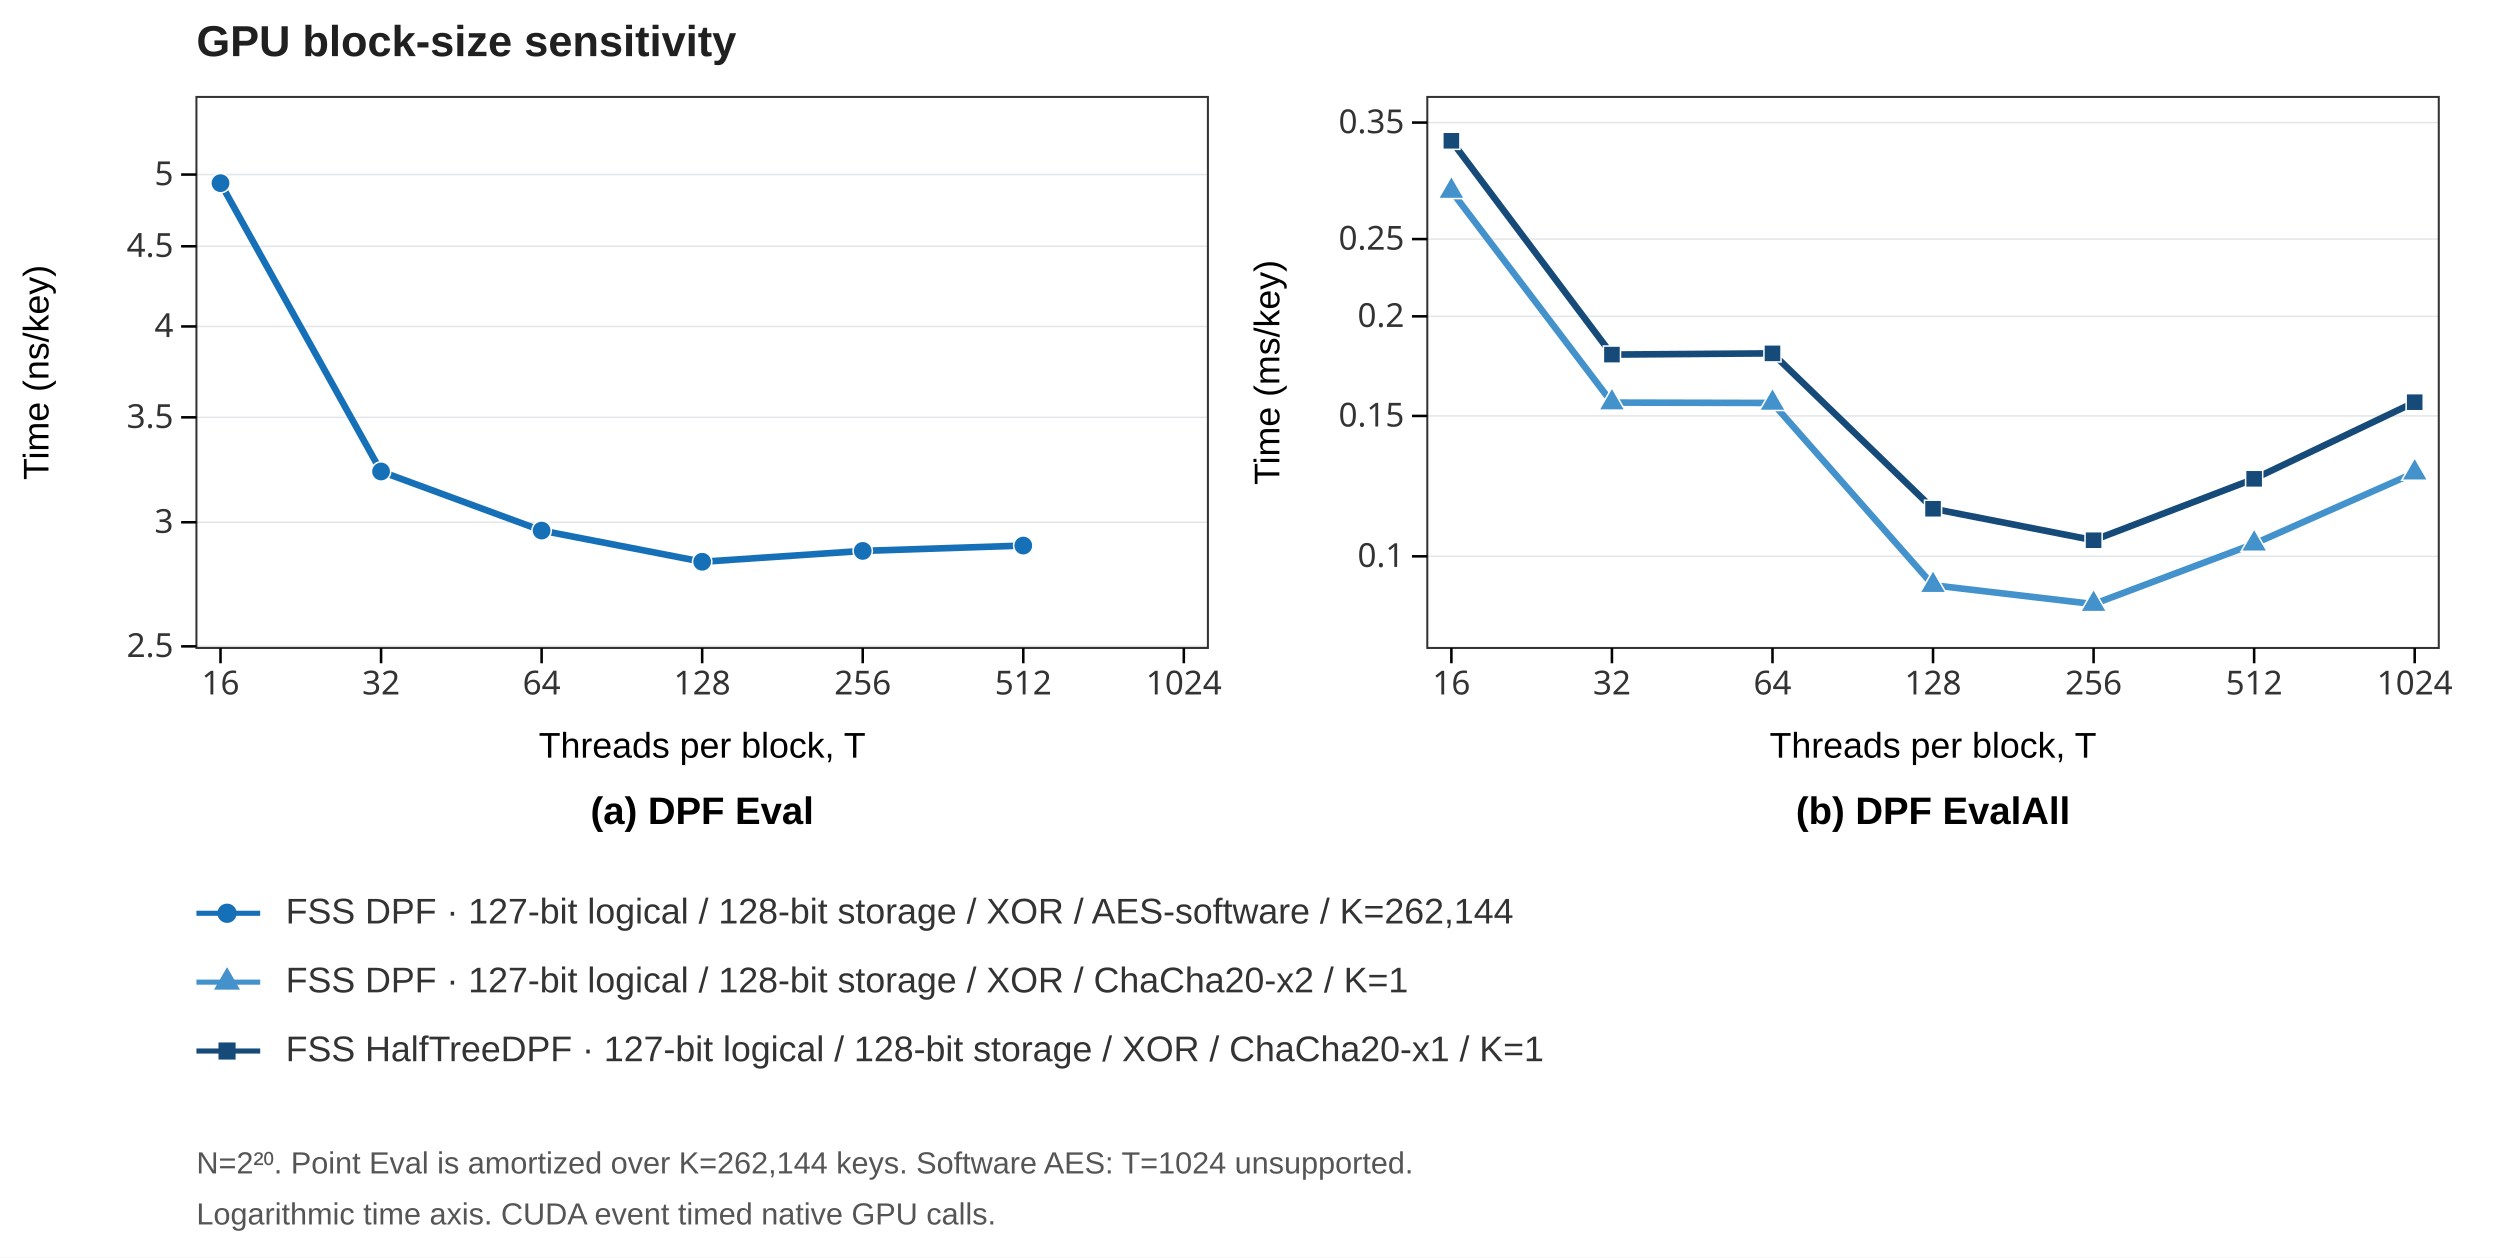
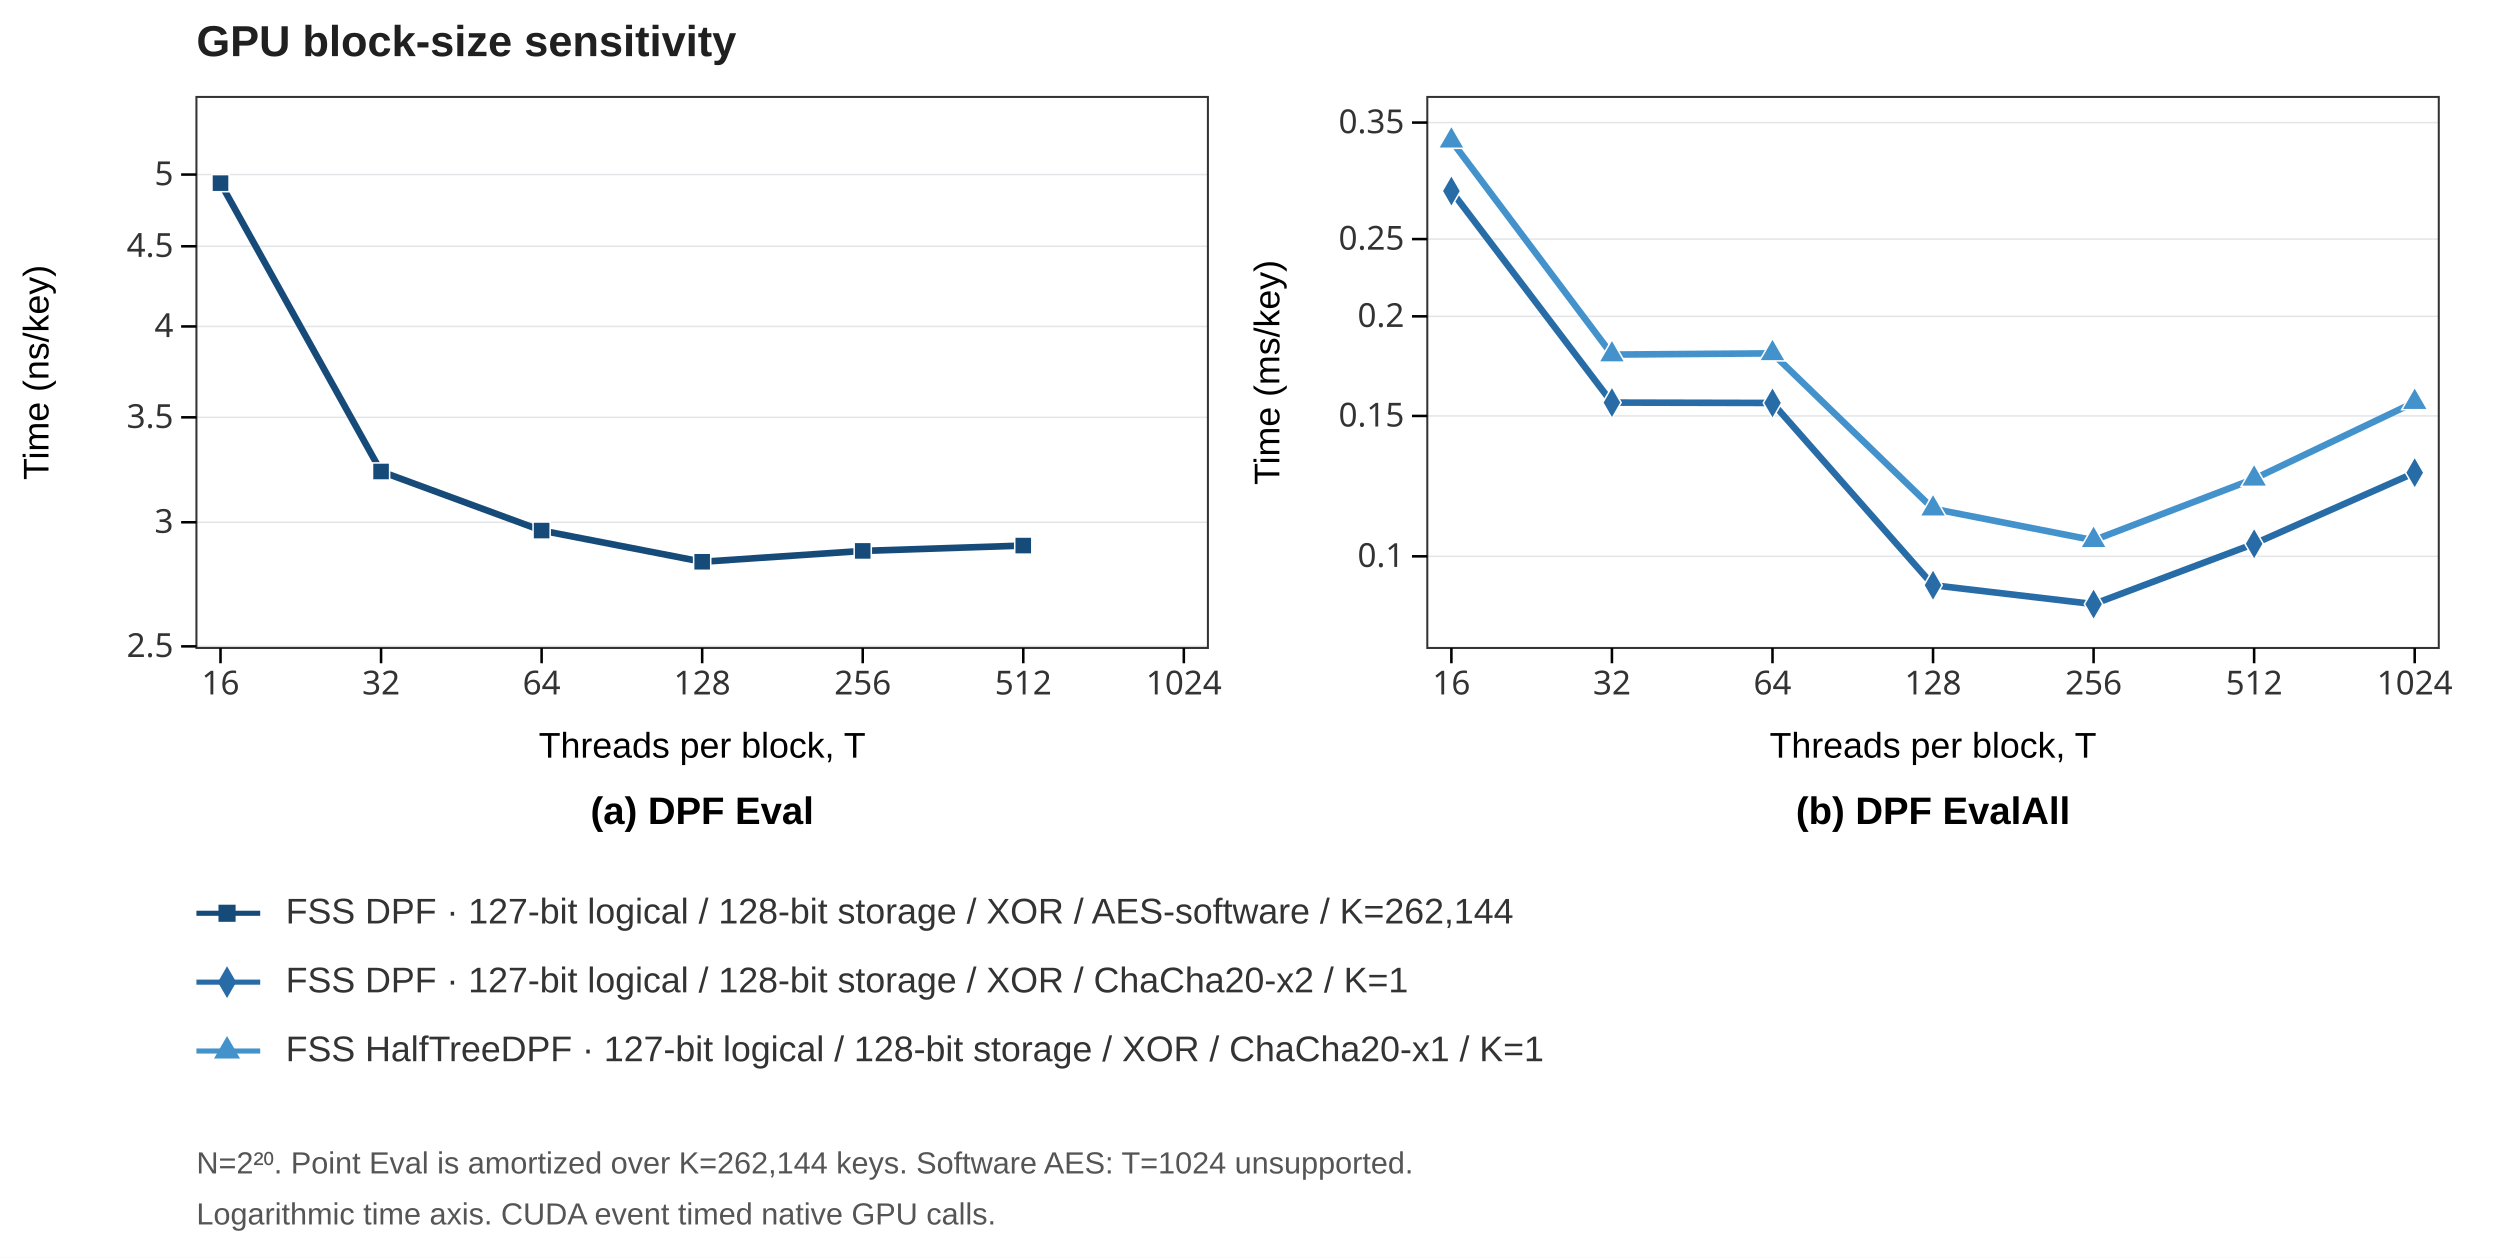
<svg xmlns="http://www.w3.org/2000/svg" width="980" height="493" viewBox="0 0 980 493" data-figure="gpu-block-size" role="img" aria-labelledby="gpu-block-size-title" style="font-family: Arial, Helvetica, sans-serif; font-size: 14px; background: rgb(255, 255, 255);">
  <rect data-layer="background" width="980" height="493" fill="#fff" />
  <text data-name="figure-title" x="77" y="22" font-size="17" font-weight="600" fill="#202020">GPU block-size sensitivity</text>
  <g data-panel="dpf-eval" transform="translate(77,38)">
    <g data-layer="grid" fill="none" font-size="10" font-family="sans-serif" text-anchor="end">
      <g class="tick" opacity="1" transform="translate(0,215.373)">
        <line stroke="#e3e5e8" x2="396.5" stroke-width="0.6" />
        <text fill="currentColor" x="-3" dy="0.32em" />
      </g>
      <g class="tick" opacity="1" transform="translate(0,166.7259)">
        <line stroke="#e3e5e8" x2="396.5" stroke-width="0.6" />
        <text fill="currentColor" x="-3" dy="0.32em" />
      </g>
      <g class="tick" opacity="1" transform="translate(0,125.5953)">
        <line stroke="#e3e5e8" x2="396.5" stroke-width="0.6" />
        <text fill="currentColor" x="-3" dy="0.32em" />
      </g>
      <g class="tick" opacity="1" transform="translate(0,89.96646)">
        <line stroke="#e3e5e8" x2="396.5" stroke-width="0.6" />
        <text fill="currentColor" x="-3" dy="0.32em" />
      </g>
      <g class="tick" opacity="1" transform="translate(0,58.53955)">
        <line stroke="#e3e5e8" x2="396.5" stroke-width="0.6" />
        <text fill="currentColor" x="-3" dy="0.32em" />
      </g>
      <g class="tick" opacity="1" transform="translate(0,30.42723)">
        <line stroke="#e3e5e8" x2="396.5" stroke-width="0.6" />
        <text fill="currentColor" x="-3" dy="0.32em" />
      </g>
    </g>
    <rect data-layer="frame" width="396.5" height="216" fill="none" stroke="#333" stroke-width="0.8" />
    <g data-axis="x" transform="translate(0,216)" fill="none" font-size="10" font-family="sans-serif" text-anchor="middle">
      <g class="tick" opacity="1" transform="translate(9.440476,0)">
        <line stroke="currentColor" y2="6" />
        <text fill="#333" y="9" dy="0.71em" font-size="13">16</text>
      </g>
      <g class="tick" opacity="1" transform="translate(72.37698,0)">
        <line stroke="currentColor" y2="6" />
        <text fill="#333" y="9" dy="0.71em" font-size="13">32</text>
      </g>
      <g class="tick" opacity="1" transform="translate(135.3135,0)">
        <line stroke="currentColor" y2="6" />
        <text fill="#333" y="9" dy="0.71em" font-size="13">64</text>
      </g>
      <g class="tick" opacity="1" transform="translate(198.25,0)">
        <line stroke="currentColor" y2="6" />
        <text fill="#333" y="9" dy="0.71em" font-size="13">128</text>
      </g>
      <g class="tick" opacity="1" transform="translate(261.1865,0)">
        <line stroke="currentColor" y2="6" />
        <text fill="#333" y="9" dy="0.71em" font-size="13">256</text>
      </g>
      <g class="tick" opacity="1" transform="translate(324.123,0)">
        <line stroke="currentColor" y2="6" />
        <text fill="#333" y="9" dy="0.71em" font-size="13">512</text>
      </g>
      <g class="tick" opacity="1" transform="translate(387.0595,0)">
        <line stroke="currentColor" y2="6" />
        <text fill="#333" y="9" dy="0.71em" font-size="13">1024</text>
      </g>
    </g>
    <g data-axis="y" fill="none" font-size="10" font-family="sans-serif" text-anchor="end">
      <g class="tick" opacity="1" transform="translate(0,215.373)">
        <line stroke="currentColor" x2="-6" />
        <text fill="#333" x="-9" dy="0.32em" font-size="13">2.5</text>
      </g>
      <g class="tick" opacity="1" transform="translate(0,166.7259)">
        <line stroke="currentColor" x2="-6" />
        <text fill="#333" x="-9" dy="0.32em" font-size="13">3</text>
      </g>
      <g class="tick" opacity="1" transform="translate(0,125.5953)">
        <line stroke="currentColor" x2="-6" />
        <text fill="#333" x="-9" dy="0.32em" font-size="13">3.5</text>
      </g>
      <g class="tick" opacity="1" transform="translate(0,89.96646)">
        <line stroke="currentColor" x2="-6" />
        <text fill="#333" x="-9" dy="0.32em" font-size="13">4</text>
      </g>
      <g class="tick" opacity="1" transform="translate(0,58.53955)">
        <line stroke="currentColor" x2="-6" />
        <text fill="#333" x="-9" dy="0.32em" font-size="13">4.5</text>
      </g>
      <g class="tick" opacity="1" transform="translate(0,30.42723)">
        <line stroke="currentColor" x2="-6" />
        <text fill="#333" x="-9" dy="0.32em" font-size="13">5</text>
      </g>
    </g>
    <text data-name="x-label" x="198.25" y="259" text-anchor="middle">Threads per block, T</text>
    <text data-name="y-label" transform="translate(-58,108) rotate(-90)" text-anchor="middle">Time (ns/key)</text>
    <g data-series="fss:bytes-AES-software">
-       <path data-layer="curve" d="M9.44,33.791L72.377,146.824L135.313,169.976L198.25,182.209L261.187,177.956L324.123,175.864" fill="none" stroke="#1670b8" stroke-width="2.6" />
-       <path class="point" data-point-id="16" transform="translate(9.440476,33.79071)" d="M3.785,0A3.785,3.785,0,1,1,-3.785,0A3.785,3.785,0,1,1,3.785,0" fill="#1670b8" stroke="#fff" stroke-width="0.6" />
-       <path class="point" data-point-id="32" transform="translate(72.37698,146.8243)" d="M3.785,0A3.785,3.785,0,1,1,-3.785,0A3.785,3.785,0,1,1,3.785,0" fill="#1670b8" stroke="#fff" stroke-width="0.6" />
-       <path class="point" data-point-id="64" transform="translate(135.3135,169.9758)" d="M3.785,0A3.785,3.785,0,1,1,-3.785,0A3.785,3.785,0,1,1,3.785,0" fill="#1670b8" stroke="#fff" stroke-width="0.6" />
-       <path class="point" data-point-id="128" transform="translate(198.25,182.2093)" d="M3.785,0A3.785,3.785,0,1,1,-3.785,0A3.785,3.785,0,1,1,3.785,0" fill="#1670b8" stroke="#fff" stroke-width="0.6" />
-       <path class="point" data-point-id="256" transform="translate(261.1865,177.9562)" d="M3.785,0A3.785,3.785,0,1,1,-3.785,0A3.785,3.785,0,1,1,3.785,0" fill="#1670b8" stroke="#fff" stroke-width="0.6" />
-       <path class="point" data-point-id="512" transform="translate(324.123,175.8635)" d="M3.785,0A3.785,3.785,0,1,1,-3.785,0A3.785,3.785,0,1,1,3.785,0" fill="#1670b8" stroke="#fff" stroke-width="0.6" />
+       <path data-layer="curve" d="M9.44,33.791L72.377,146.824L135.313,169.976L198.25,182.209L261.187,177.956L324.123,175.864" fill="none" stroke="#164a79" stroke-width="2.6" />
+       <path class="point" data-point-id="16" transform="translate(9.440476,33.79071)" d="M-3.354,-3.354h6.708v6.708h-6.708Z" fill="#164a79" stroke="#fff" stroke-width="0.6" />
+       <path class="point" data-point-id="32" transform="translate(72.37698,146.8243)" d="M-3.354,-3.354h6.708v6.708h-6.708Z" fill="#164a79" stroke="#fff" stroke-width="0.6" />
+       <path class="point" data-point-id="64" transform="translate(135.3135,169.9758)" d="M-3.354,-3.354h6.708v6.708h-6.708Z" fill="#164a79" stroke="#fff" stroke-width="0.6" />
+       <path class="point" data-point-id="128" transform="translate(198.25,182.2093)" d="M-3.354,-3.354h6.708v6.708h-6.708Z" fill="#164a79" stroke="#fff" stroke-width="0.6" />
+       <path class="point" data-point-id="256" transform="translate(261.1865,177.9562)" d="M-3.354,-3.354h6.708v6.708h-6.708Z" fill="#164a79" stroke="#fff" stroke-width="0.6" />
+       <path class="point" data-point-id="512" transform="translate(324.123,175.8635)" d="M-3.354,-3.354h6.708v6.708h-6.708Z" fill="#164a79" stroke="#fff" stroke-width="0.6" />
    </g>
    <text data-name="panel-label" x="198.25" y="285" text-anchor="middle" font-size="15" font-weight="600">(a) DPF Eval</text>
  </g>
  <g data-panel="dpf-eval_all" transform="translate(559.5,38)">
    <g data-layer="grid" fill="none" font-size="10" font-family="sans-serif" text-anchor="end">
      <g class="tick" opacity="1" transform="translate(0,180.0806)">
        <line stroke="#e3e5e8" x2="396.5" stroke-width="0.6" />
        <text fill="currentColor" x="-3" dy="0.32em" />
      </g>
      <g class="tick" opacity="1" transform="translate(0,125.0488)">
        <line stroke="#e3e5e8" x2="396.5" stroke-width="0.6" />
        <text fill="currentColor" x="-3" dy="0.32em" />
      </g>
      <g class="tick" opacity="1" transform="translate(0,86.00313)">
        <line stroke="#e3e5e8" x2="396.5" stroke-width="0.6" />
        <text fill="currentColor" x="-3" dy="0.32em" />
      </g>
      <g class="tick" opacity="1" transform="translate(0,55.71694)">
        <line stroke="#e3e5e8" x2="396.5" stroke-width="0.6" />
        <text fill="currentColor" x="-3" dy="0.32em" />
      </g>
      <g class="tick" opacity="1" transform="translate(0,10.0492)">
        <line stroke="#e3e5e8" x2="396.5" stroke-width="0.6" />
        <text fill="currentColor" x="-3" dy="0.32em" />
      </g>
    </g>
    <rect data-layer="frame" width="396.5" height="216" fill="none" stroke="#333" stroke-width="0.8" />
    <g data-axis="x" transform="translate(0,216)" fill="none" font-size="10" font-family="sans-serif" text-anchor="middle">
      <g class="tick" opacity="1" transform="translate(9.440476,0)">
        <line stroke="currentColor" y2="6" />
        <text fill="#333" y="9" dy="0.71em" font-size="13">16</text>
      </g>
      <g class="tick" opacity="1" transform="translate(72.37698,0)">
        <line stroke="currentColor" y2="6" />
        <text fill="#333" y="9" dy="0.71em" font-size="13">32</text>
      </g>
      <g class="tick" opacity="1" transform="translate(135.3135,0)">
        <line stroke="currentColor" y2="6" />
        <text fill="#333" y="9" dy="0.71em" font-size="13">64</text>
      </g>
      <g class="tick" opacity="1" transform="translate(198.25,0)">
        <line stroke="currentColor" y2="6" />
        <text fill="#333" y="9" dy="0.71em" font-size="13">128</text>
      </g>
      <g class="tick" opacity="1" transform="translate(261.1865,0)">
        <line stroke="currentColor" y2="6" />
        <text fill="#333" y="9" dy="0.71em" font-size="13">256</text>
      </g>
      <g class="tick" opacity="1" transform="translate(324.123,0)">
        <line stroke="currentColor" y2="6" />
        <text fill="#333" y="9" dy="0.71em" font-size="13">512</text>
      </g>
      <g class="tick" opacity="1" transform="translate(387.0595,0)">
        <line stroke="currentColor" y2="6" />
        <text fill="#333" y="9" dy="0.71em" font-size="13">1024</text>
      </g>
    </g>
    <g data-axis="y" fill="none" font-size="10" font-family="sans-serif" text-anchor="end">
      <g class="tick" opacity="1" transform="translate(0,180.0806)">
        <line stroke="currentColor" x2="-6" />
        <text fill="#333" x="-9" dy="0.32em" font-size="13">0.1</text>
      </g>
      <g class="tick" opacity="1" transform="translate(0,125.0488)">
        <line stroke="currentColor" x2="-6" />
        <text fill="#333" x="-9" dy="0.32em" font-size="13">0.15</text>
      </g>
      <g class="tick" opacity="1" transform="translate(0,86.00313)">
        <line stroke="currentColor" x2="-6" />
        <text fill="#333" x="-9" dy="0.32em" font-size="13">0.2</text>
      </g>
      <g class="tick" opacity="1" transform="translate(0,55.71694)">
        <line stroke="currentColor" x2="-6" />
        <text fill="#333" x="-9" dy="0.32em" font-size="13">0.25</text>
      </g>
      <g class="tick" opacity="1" transform="translate(0,10.0492)">
        <line stroke="currentColor" x2="-6" />
        <text fill="#333" x="-9" dy="0.32em" font-size="13">0.35</text>
      </g>
    </g>
    <text data-name="x-label" x="198.25" y="259" text-anchor="middle">Threads per block, T</text>
    <text data-name="y-label" transform="translate(-58,108) rotate(-90)" text-anchor="middle">Time (ms/key)</text>
    <g data-series="fss:bytes-ChaCha20-x2">
-       <path data-layer="curve" d="M9.44,36.888L72.377,119.811L135.313,119.961L198.25,191.403L261.187,198.811L324.123,175.163L387.06,147.302" fill="none" stroke="#4392cc" stroke-width="2.6" />
-       <path class="point" data-point-id="16" transform="translate(9.440476,36.888)" d="M0,-5.886L5.097,2.943L-5.097,2.943Z" fill="#4392cc" stroke="#fff" stroke-width="0.6" />
-       <path class="point" data-point-id="32" transform="translate(72.37698,119.8111)" d="M0,-5.886L5.097,2.943L-5.097,2.943Z" fill="#4392cc" stroke="#fff" stroke-width="0.6" />
-       <path class="point" data-point-id="64" transform="translate(135.3135,119.9609)" d="M0,-5.886L5.097,2.943L-5.097,2.943Z" fill="#4392cc" stroke="#fff" stroke-width="0.6" />
-       <path class="point" data-point-id="128" transform="translate(198.25,191.4031)" d="M0,-5.886L5.097,2.943L-5.097,2.943Z" fill="#4392cc" stroke="#fff" stroke-width="0.6" />
-       <path class="point" data-point-id="256" transform="translate(261.1865,198.8115)" d="M0,-5.886L5.097,2.943L-5.097,2.943Z" fill="#4392cc" stroke="#fff" stroke-width="0.6" />
-       <path class="point" data-point-id="512" transform="translate(324.123,175.1632)" d="M0,-5.886L5.097,2.943L-5.097,2.943Z" fill="#4392cc" stroke="#fff" stroke-width="0.6" />
-       <path class="point" data-point-id="1024" transform="translate(387.0595,147.3016)" d="M0,-5.886L5.097,2.943L-5.097,2.943Z" fill="#4392cc" stroke="#fff" stroke-width="0.6" />
+       <path data-layer="curve" d="M9.44,36.888L72.377,119.811L135.313,119.961L198.25,191.403L261.187,198.811L324.123,175.163L387.06,147.302" fill="none" stroke="#276ca6" stroke-width="2.6" />
+       <path class="point" data-point-id="16" transform="translate(9.440476,36.888)" d="M0,-6.243L3.604,0L0,6.243L-3.604,0Z" fill="#276ca6" stroke="#fff" stroke-width="0.6" />
+       <path class="point" data-point-id="32" transform="translate(72.37698,119.8111)" d="M0,-6.243L3.604,0L0,6.243L-3.604,0Z" fill="#276ca6" stroke="#fff" stroke-width="0.6" />
+       <path class="point" data-point-id="64" transform="translate(135.3135,119.9609)" d="M0,-6.243L3.604,0L0,6.243L-3.604,0Z" fill="#276ca6" stroke="#fff" stroke-width="0.6" />
+       <path class="point" data-point-id="128" transform="translate(198.25,191.4031)" d="M0,-6.243L3.604,0L0,6.243L-3.604,0Z" fill="#276ca6" stroke="#fff" stroke-width="0.6" />
+       <path class="point" data-point-id="256" transform="translate(261.1865,198.8115)" d="M0,-6.243L3.604,0L0,6.243L-3.604,0Z" fill="#276ca6" stroke="#fff" stroke-width="0.6" />
+       <path class="point" data-point-id="512" transform="translate(324.123,175.1632)" d="M0,-6.243L3.604,0L0,6.243L-3.604,0Z" fill="#276ca6" stroke="#fff" stroke-width="0.6" />
+       <path class="point" data-point-id="1024" transform="translate(387.0595,147.3016)" d="M0,-6.243L3.604,0L0,6.243L-3.604,0Z" fill="#276ca6" stroke="#fff" stroke-width="0.6" />
    </g>
    <g data-series="fss:bytes-ChaCha20-x1:half-tree">
-       <path data-layer="curve" d="M9.44,17.189L72.377,100.998L135.313,100.519L198.25,161.425L261.187,173.777L324.123,149.7L387.06,119.659" fill="none" stroke="#164a79" stroke-width="2.6" />
-       <path class="point" data-point-id="16" transform="translate(9.440476,17.18853)" d="M-3.354,-3.354h6.708v6.708h-6.708Z" fill="#164a79" stroke="#fff" stroke-width="0.6" />
-       <path class="point" data-point-id="32" transform="translate(72.37698,100.9984)" d="M-3.354,-3.354h6.708v6.708h-6.708Z" fill="#164a79" stroke="#fff" stroke-width="0.6" />
-       <path class="point" data-point-id="64" transform="translate(135.3135,100.5194)" d="M-3.354,-3.354h6.708v6.708h-6.708Z" fill="#164a79" stroke="#fff" stroke-width="0.6" />
-       <path class="point" data-point-id="128" transform="translate(198.25,161.4248)" d="M-3.354,-3.354h6.708v6.708h-6.708Z" fill="#164a79" stroke="#fff" stroke-width="0.6" />
-       <path class="point" data-point-id="256" transform="translate(261.1865,173.7772)" d="M-3.354,-3.354h6.708v6.708h-6.708Z" fill="#164a79" stroke="#fff" stroke-width="0.6" />
-       <path class="point" data-point-id="512" transform="translate(324.123,149.7004)" d="M-3.354,-3.354h6.708v6.708h-6.708Z" fill="#164a79" stroke="#fff" stroke-width="0.6" />
-       <path class="point" data-point-id="1024" transform="translate(387.0595,119.6588)" d="M-3.354,-3.354h6.708v6.708h-6.708Z" fill="#164a79" stroke="#fff" stroke-width="0.6" />
+       <path data-layer="curve" d="M9.44,17.189L72.377,100.998L135.313,100.519L198.25,161.425L261.187,173.777L324.123,149.7L387.06,119.659" fill="none" stroke="#4392cc" stroke-width="2.6" />
+       <path class="point" data-point-id="16" transform="translate(9.440476,17.18853)" d="M0,-5.886L5.097,2.943L-5.097,2.943Z" fill="#4392cc" stroke="#fff" stroke-width="0.6" />
+       <path class="point" data-point-id="32" transform="translate(72.37698,100.9984)" d="M0,-5.886L5.097,2.943L-5.097,2.943Z" fill="#4392cc" stroke="#fff" stroke-width="0.6" />
+       <path class="point" data-point-id="64" transform="translate(135.3135,100.5194)" d="M0,-5.886L5.097,2.943L-5.097,2.943Z" fill="#4392cc" stroke="#fff" stroke-width="0.6" />
+       <path class="point" data-point-id="128" transform="translate(198.25,161.4248)" d="M0,-5.886L5.097,2.943L-5.097,2.943Z" fill="#4392cc" stroke="#fff" stroke-width="0.6" />
+       <path class="point" data-point-id="256" transform="translate(261.1865,173.7772)" d="M0,-5.886L5.097,2.943L-5.097,2.943Z" fill="#4392cc" stroke="#fff" stroke-width="0.6" />
+       <path class="point" data-point-id="512" transform="translate(324.123,149.7004)" d="M0,-5.886L5.097,2.943L-5.097,2.943Z" fill="#4392cc" stroke="#fff" stroke-width="0.6" />
+       <path class="point" data-point-id="1024" transform="translate(387.0595,119.6588)" d="M0,-5.886L5.097,2.943L-5.097,2.943Z" fill="#4392cc" stroke="#fff" stroke-width="0.6" />
    </g>
    <text data-name="panel-label" x="198.25" y="285" text-anchor="middle" font-size="15" font-weight="600">(b) DPF EvalAll</text>
  </g>
  <g data-legend-item="fss/DPF-bytes-AES-software" transform="translate(77,358)">
-     <line x2="25" stroke="#1670b8" stroke-width="2" />
-     <path transform="translate(12,0)" d="M3.785,0A3.785,3.785,0,1,1,-3.785,0A3.785,3.785,0,1,1,3.785,0" fill="#1670b8" />
+     <line x2="25" stroke="#164a79" stroke-width="2" />
+     <path transform="translate(12,0)" d="M-3.354,-3.354h6.708v6.708h-6.708Z" fill="#164a79" />
    <text x="35" y="4" fill="#333">
      <tspan x="35" dy="0">FSS DPF · 127-bit logical / 128-bit storage / XOR / AES-software / K=262,144</tspan>
    </text>
  </g>
  <g data-legend-item="fss/DPF-bytes-ChaCha20-x2" transform="translate(77,385)">
+     <line x2="25" stroke="#276ca6" stroke-width="2" />
+     <path transform="translate(12,0)" d="M0,-6.243L3.604,0L0,6.243L-3.604,0Z" fill="#276ca6" />
+     <text x="35" y="4" fill="#333">
+       <tspan x="35" dy="0">FSS DPF · 127-bit logical / 128-bit storage / XOR / ChaCha20-x2 / K=1</tspan>
+     </text>
+   </g>
+   <g data-legend-item="fss/HalfTreeDPF-bytes-ChaCha20-x1" transform="translate(77,412)">
    <line x2="25" stroke="#4392cc" stroke-width="2" />
    <path transform="translate(12,0)" d="M0,-5.886L5.097,2.943L-5.097,2.943Z" fill="#4392cc" />
    <text x="35" y="4" fill="#333">
-       <tspan x="35" dy="0">FSS DPF · 127-bit logical / 128-bit storage / XOR / ChaCha20-x2 / K=1</tspan>
-     </text>
-   </g>
-   <g data-legend-item="fss/HalfTreeDPF-bytes-ChaCha20-x1" transform="translate(77,412)">
-     <line x2="25" stroke="#164a79" stroke-width="2" />
-     <path transform="translate(12,0)" d="M-3.354,-3.354h6.708v6.708h-6.708Z" fill="#164a79" />
-     <text x="35" y="4" fill="#333">
      <tspan x="35" dy="0">FSS HalfTreeDPF · 127-bit logical / 128-bit storage / XOR / ChaCha20-x1 / K=1</tspan>
    </text>
  </g>
  <text data-name="unsupported-note" x="77" y="460" font-size="12" fill="#555">N=2²⁰. Point Eval is amortized over K=262,144 keys. Software AES: T=1024 unsupported.</text>
  <text data-name="timing-note" x="77" y="480" font-size="12" fill="#555">Logarithmic time axis. CUDA event timed native GPU calls.</text>
</svg>
